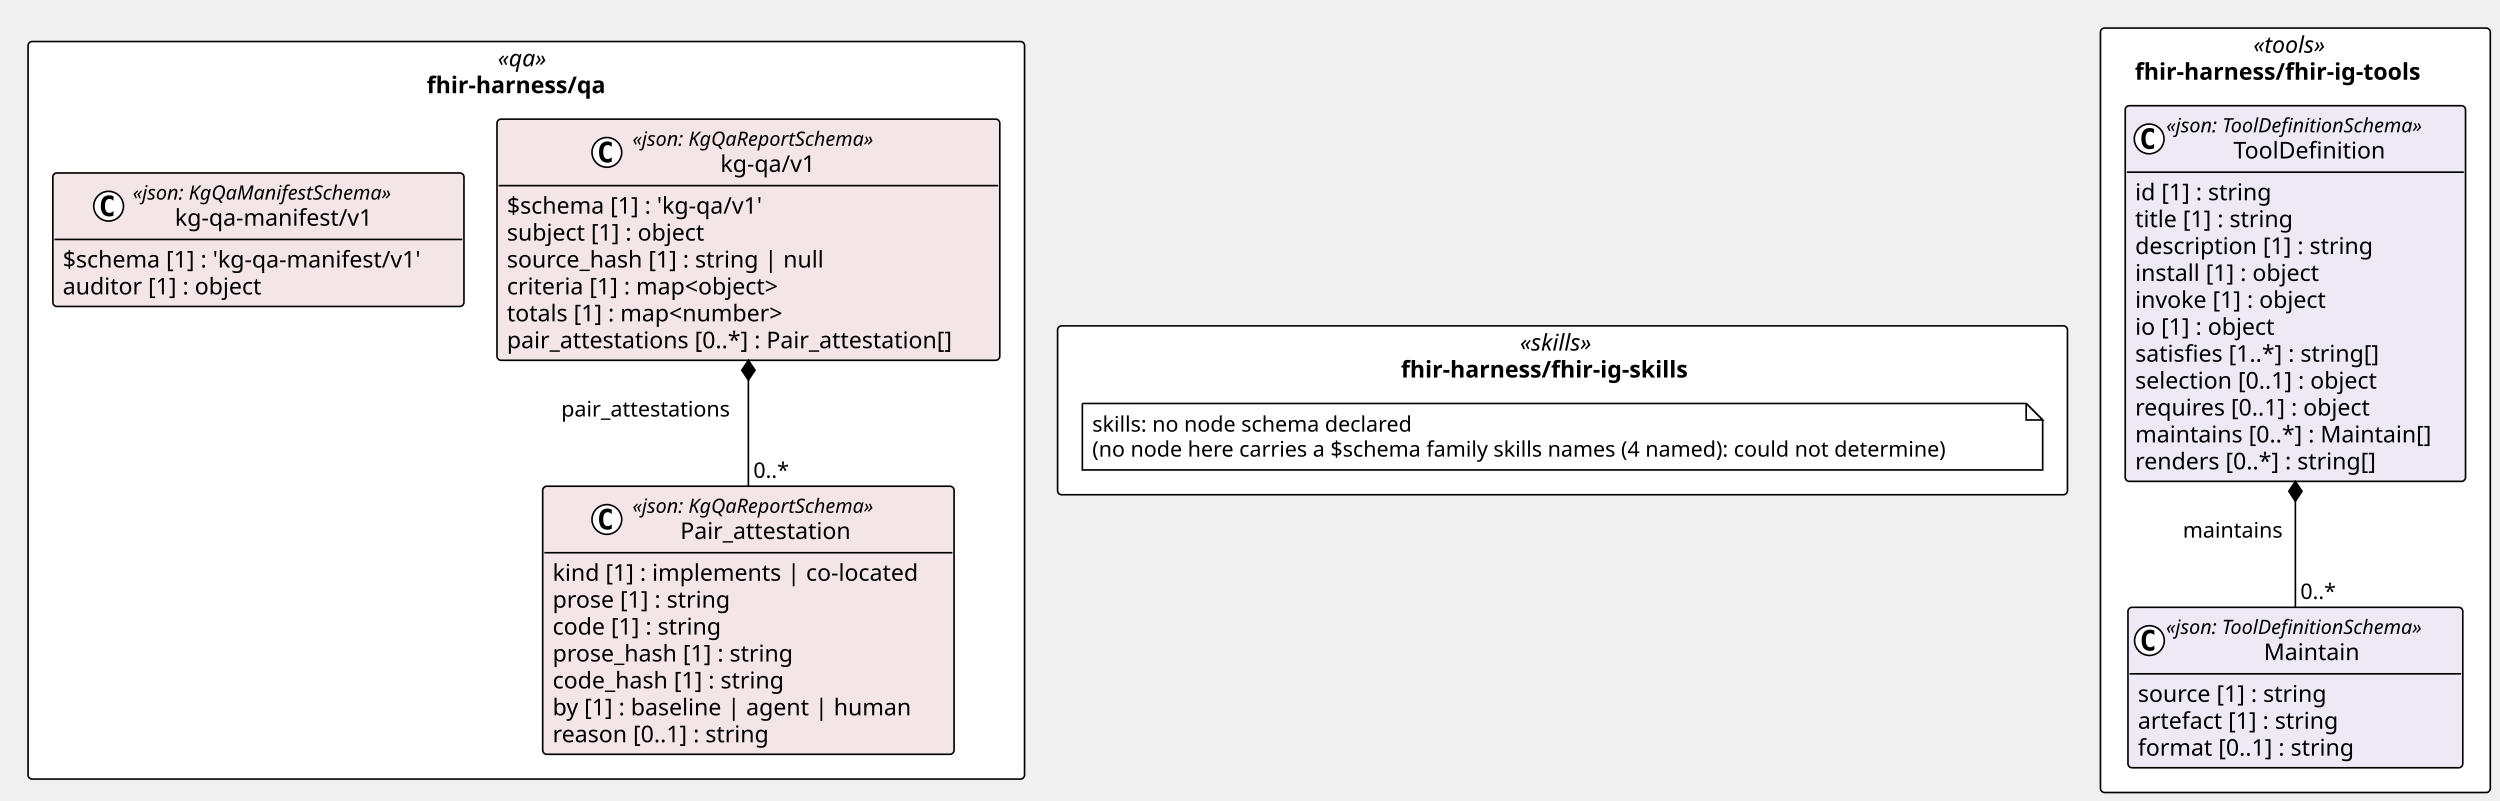
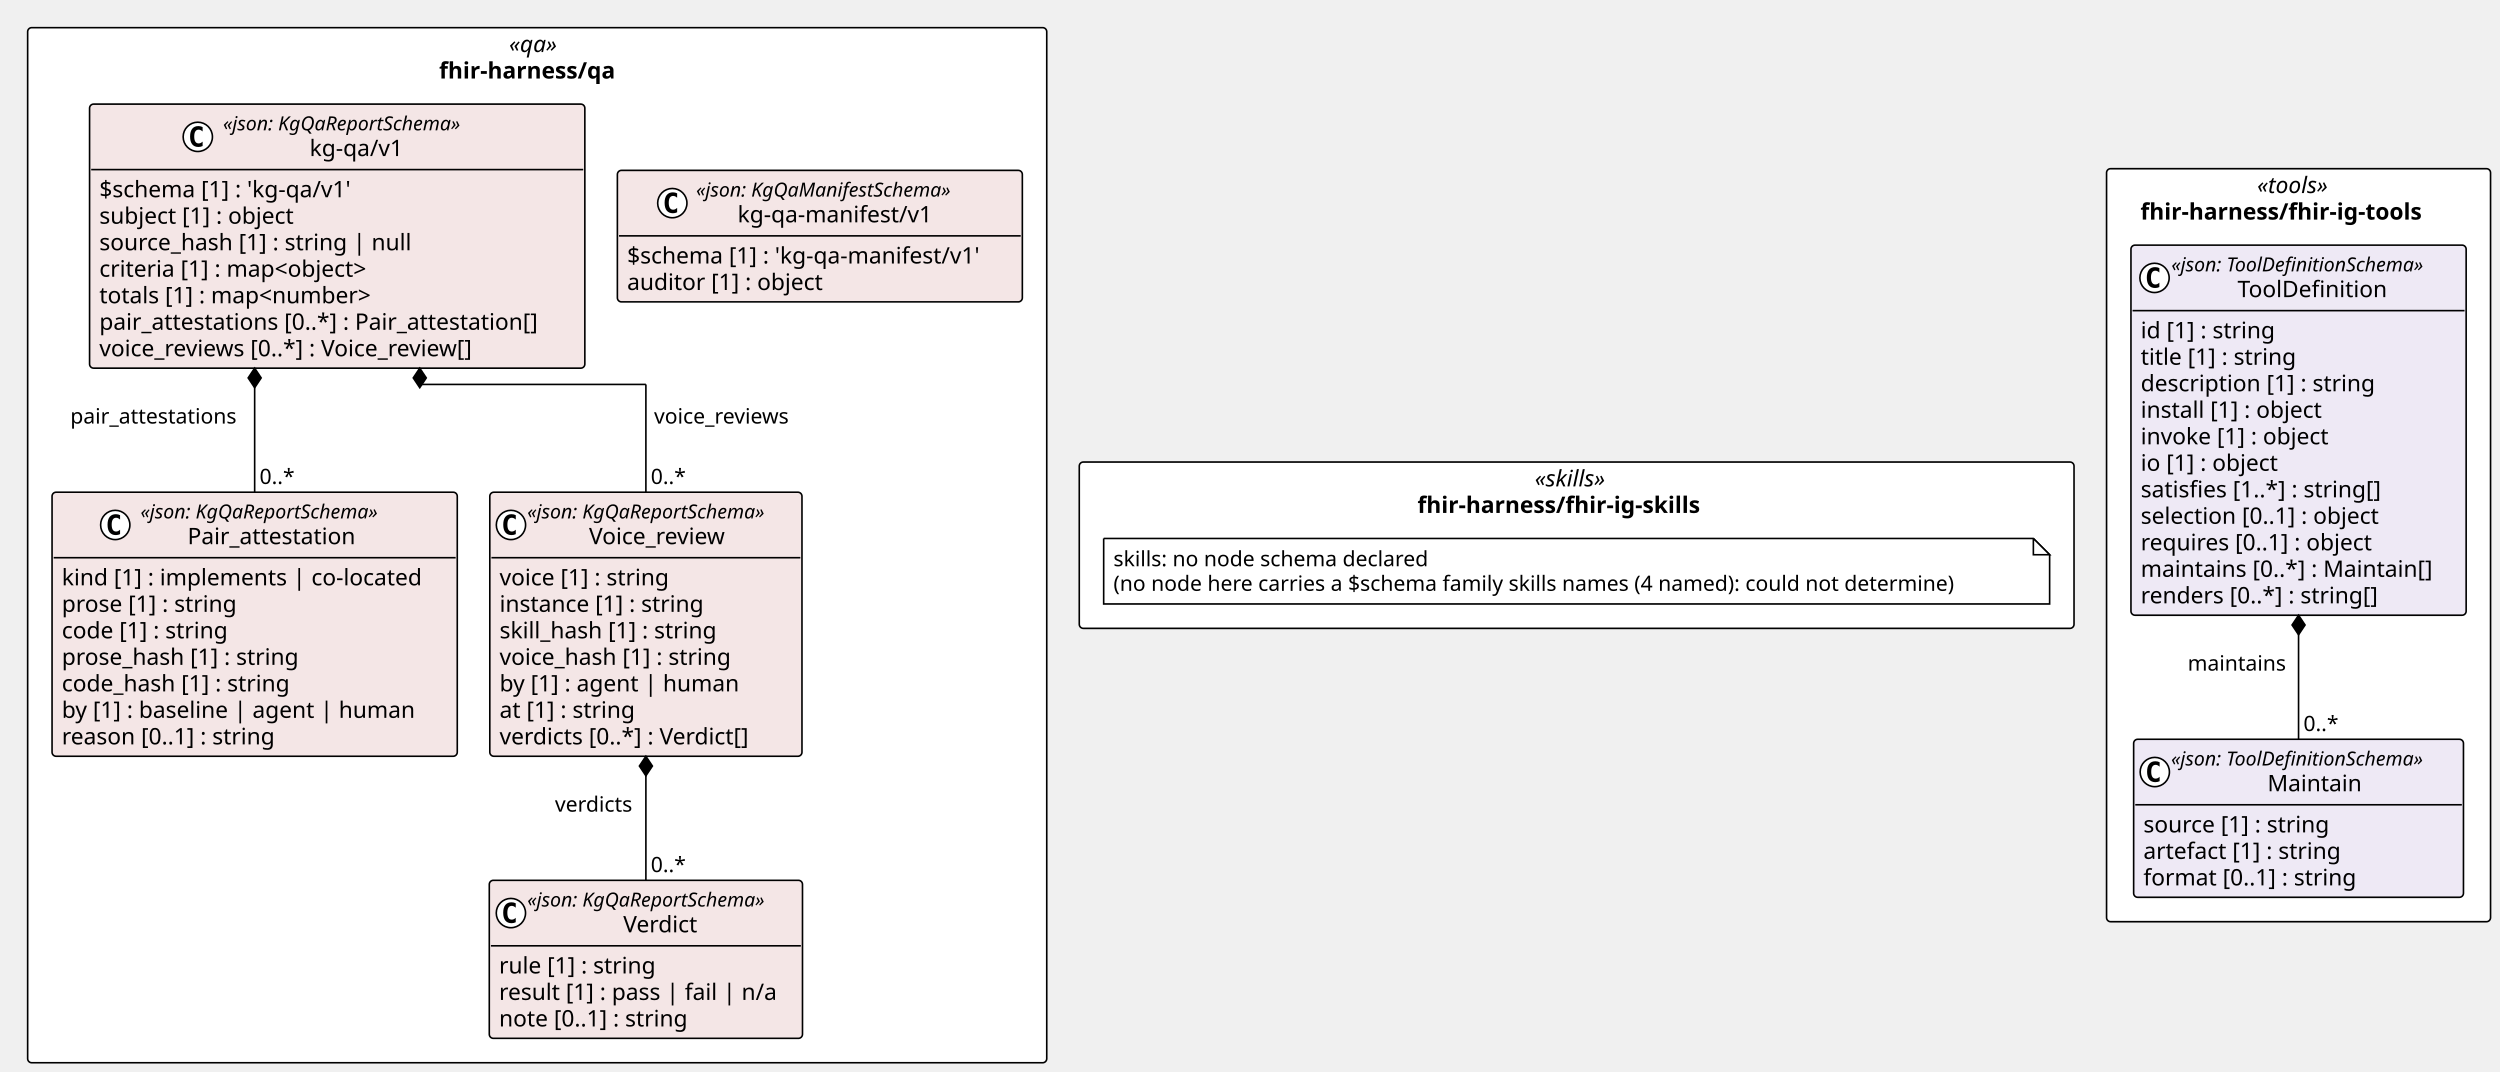
- <svg xmlns="http://www.w3.org/2000/svg" contentStyleType="text/css" height="485px" preserveAspectRatio="none" style="width:1514px;height:485px;background:#FFFFFF;" version="1.1" viewBox="0 0 1514 485" width="1514px" zoomAndPan="magnify">
+ <svg xmlns="http://www.w3.org/2000/svg" contentStyleType="text/css" height="659px" preserveAspectRatio="none" style="width:1537px;height:659px;background:#FFFFFF;" version="1.1" viewBox="0 0 1537 659" width="1537px" zoomAndPan="magnify">
  <defs />
  <g>
-     <rect fill="#FFFFFF" height="102.266" rx="2.5" ry="2.5" style="stroke:#000000;stroke-width:1.0;" width="611.574" x="640.471" y="197.344" />
-     <text fill="#000000" font-family="Verdana" font-size="14" font-style="italic" lengthAdjust="spacing" textLength="51.495" x="920.51" y="212.339">«skills»</text>
-     <text fill="#000000" font-family="Verdana" font-size="14" font-weight="bold" lengthAdjust="spacing" textLength="195.706" x="848.405" y="228.636">fhir-harness/fhir-ig-skills</text>
-     <rect fill="#FFFFFF" height="462.953" rx="2.5" ry="2.5" style="stroke:#000000;stroke-width:1.0;" width="236.079" x="1272.045" y="17" />
-     <text fill="#000000" font-family="Verdana" font-size="14" font-style="italic" lengthAdjust="spacing" textLength="50.935" x="1364.617" y="31.995">«tools»</text>
-     <text fill="#000000" font-family="Verdana" font-size="14" font-weight="bold" lengthAdjust="spacing" textLength="194.394" x="1292.888" y="48.292">fhir-harness/fhir-ig-tools</text>
-     <rect fill="#FFFFFF" height="446.656" rx="2.5" ry="2.5" style="stroke:#000000;stroke-width:1.0;" width="603.471" x="17" y="25.148" />
-     <text fill="#000000" font-family="Verdana" font-size="14" font-style="italic" lengthAdjust="spacing" textLength="34.597" x="301.437" y="40.144">«qa»</text>
-     <text fill="#000000" font-family="Verdana" font-size="14" font-weight="bold" lengthAdjust="spacing" textLength="120.6" x="258.435" y="56.44">fhir-harness/qa</text>
+     <rect fill="#FFFFFF" height="102.266" rx="2.5" ry="2.5" style="stroke:#000000;stroke-width:1.0;" width="611.574" x="663.538" y="284.055" />
+     <text fill="#000000" font-family="Verdana" font-size="14" font-style="italic" lengthAdjust="spacing" textLength="51.495" x="943.577" y="299.05">«skills»</text>
+     <text fill="#000000" font-family="Verdana" font-size="14" font-weight="bold" lengthAdjust="spacing" textLength="195.706" x="871.472" y="315.347">fhir-harness/fhir-ig-skills</text>
+     <rect fill="#FFFFFF" height="462.953" rx="2.5" ry="2.5" style="stroke:#000000;stroke-width:1.0;" width="236.079" x="1295.112" y="103.711" />
+     <text fill="#000000" font-family="Verdana" font-size="14" font-style="italic" lengthAdjust="spacing" textLength="50.935" x="1387.684" y="118.706">«tools»</text>
+     <text fill="#000000" font-family="Verdana" font-size="14" font-weight="bold" lengthAdjust="spacing" textLength="194.394" x="1315.955" y="135.003">fhir-harness/fhir-ig-tools</text>
+     <rect fill="#FFFFFF" height="636.375" rx="2.5" ry="2.5" style="stroke:#000000;stroke-width:1.0;" width="626.538" x="17" y="17" />
+     <text fill="#000000" font-family="Verdana" font-size="14" font-style="italic" lengthAdjust="spacing" textLength="34.597" x="312.971" y="31.995">«qa»</text>
+     <text fill="#000000" font-family="Verdana" font-size="14" font-weight="bold" lengthAdjust="spacing" textLength="120.6" x="269.969" y="48.292">fhir-harness/qa</text>
    <g id="elem_n_fhir_harness_fhir_ig_skills_skills">
-       <path d="M655.471,244.344 L655.471,284.609 L1237.045,284.609 L1237.045,254.344 L1227.045,244.344 L655.471,244.344 " fill="#FFFFFF" style="stroke:#000000;stroke-width:1.0;" />
-       <path d="M1227.045,244.344 L1227.045,254.344 L1237.045,254.344 L1227.045,244.344 " fill="#FFFFFF" style="stroke:#000000;stroke-width:1.0;" />
-       <text fill="#000000" font-family="Verdana" font-size="13" lengthAdjust="spacing" textLength="208.812" x="661.471" y="261.411">skills: no node schema declared</text>
-       <text fill="#000000" font-family="Verdana" font-size="13" lengthAdjust="spacing" textLength="560.574" x="661.471" y="276.543">(no node here carries a $schema family skills names (4 named): could not determine)</text>
+       <path d="M678.538,331.055 L678.538,371.32 L1260.112,371.32 L1260.112,341.055 L1250.112,331.055 L678.538,331.055 " fill="#FFFFFF" style="stroke:#000000;stroke-width:1.0;" />
+       <path d="M1250.112,331.055 L1250.112,341.055 L1260.112,341.055 L1250.112,331.055 " fill="#FFFFFF" style="stroke:#000000;stroke-width:1.0;" />
+       <text fill="#000000" font-family="Verdana" font-size="13" lengthAdjust="spacing" textLength="208.812" x="684.538" y="348.122">skills: no node schema declared</text>
+       <text fill="#000000" font-family="Verdana" font-size="13" lengthAdjust="spacing" textLength="560.574" x="684.538" y="363.254">(no node here carries a $schema family skills names (4 named): could not determine)</text>
    </g>
    <g id="elem_fhir_harness_fhir_ig_tools_Maintain">
-       <rect codeLine="14" fill="#EEE9F5" height="97.156" id="fhir_harness_fhir_ig_tools_Maintain" rx="2.5" ry="2.5" style="stroke:#000000;stroke-width:1.0;" width="202.775" x="1288.697" y="367.797" />
-       <ellipse cx="1301.697" cy="387.93" fill="#FFFFFF" rx="9" ry="9" style="stroke:#000000;stroke-width:1.0;" />
-       <path d="M1304.666,393.57 Q1304.087,393.867 1303.447,394.008 Q1302.806,394.164 1302.103,394.164 Q1299.603,394.164 1298.275,392.523 Q1296.962,390.867 1296.962,387.742 Q1296.962,384.617 1298.275,382.961 Q1299.603,381.305 1302.103,381.305 Q1302.806,381.305 1303.447,381.461 Q1304.103,381.617 1304.666,381.914 L1304.666,384.633 Q1304.041,384.055 1303.447,383.789 Q1302.853,383.508 1302.228,383.508 Q1300.884,383.508 1300.197,384.586 Q1299.509,385.648 1299.509,387.742 Q1299.509,389.836 1300.197,390.914 Q1300.884,391.977 1302.228,391.977 Q1302.853,391.977 1303.447,391.711 Q1304.041,391.43 1304.666,390.852 L1304.666,393.57 Z " fill="#000000" />
-       <text fill="#000000" font-family="Verdana" font-size="12" font-style="italic" lengthAdjust="spacing" textLength="178.775" x="1311.697" y="383.935">«json: ToolDefinitionSchema»</text>
-       <text fill="#000000" font-family="Verdana" font-size="14" lengthAdjust="spacing" textLength="60.252" x="1370.958" y="399.761">Maintain</text>
-       <line style="stroke:#000000;stroke-width:1.0;" x1="1289.697" x2="1490.472" y1="408.062" y2="408.062" />
-       <text fill="#000000" font-family="Verdana" font-size="14" lengthAdjust="spacing" textLength="124.886" x="1294.697" y="425.058">source [1] : string</text>
-       <text fill="#000000" font-family="Verdana" font-size="14" lengthAdjust="spacing" textLength="133.219" x="1294.697" y="441.354">artefact [1] : string</text>
-       <text fill="#000000" font-family="Verdana" font-size="14" lengthAdjust="spacing" textLength="142.851" x="1294.697" y="457.651">format [0..1] : string</text>
+       <rect codeLine="14" fill="#EEE9F5" height="97.156" id="fhir_harness_fhir_ig_tools_Maintain" rx="2.5" ry="2.5" style="stroke:#000000;stroke-width:1.0;" width="202.775" x="1311.764" y="454.508" />
+       <ellipse cx="1324.764" cy="474.641" fill="#FFFFFF" rx="9" ry="9" style="stroke:#000000;stroke-width:1.0;" />
+       <path d="M1327.733,480.281 Q1327.155,480.578 1326.514,480.719 Q1325.873,480.875 1325.17,480.875 Q1322.67,480.875 1321.342,479.234 Q1320.03,477.578 1320.03,474.453 Q1320.03,471.328 1321.342,469.672 Q1322.67,468.016 1325.17,468.016 Q1325.873,468.016 1326.514,468.172 Q1327.17,468.328 1327.733,468.625 L1327.733,471.344 Q1327.108,470.766 1326.514,470.5 Q1325.92,470.219 1325.295,470.219 Q1323.951,470.219 1323.264,471.297 Q1322.576,472.359 1322.576,474.453 Q1322.576,476.547 1323.264,477.625 Q1323.951,478.688 1325.295,478.688 Q1325.92,478.688 1326.514,478.422 Q1327.108,478.141 1327.733,477.562 L1327.733,480.281 Z " fill="#000000" />
+       <text fill="#000000" font-family="Verdana" font-size="12" font-style="italic" lengthAdjust="spacing" textLength="178.775" x="1334.764" y="470.647">«json: ToolDefinitionSchema»</text>
+       <text fill="#000000" font-family="Verdana" font-size="14" lengthAdjust="spacing" textLength="60.252" x="1394.026" y="486.472">Maintain</text>
+       <line style="stroke:#000000;stroke-width:1.0;" x1="1312.764" x2="1513.539" y1="494.773" y2="494.773" />
+       <text fill="#000000" font-family="Verdana" font-size="14" lengthAdjust="spacing" textLength="124.886" x="1317.764" y="511.769">source [1] : string</text>
+       <text fill="#000000" font-family="Verdana" font-size="14" lengthAdjust="spacing" textLength="133.219" x="1317.764" y="528.065">artefact [1] : string</text>
+       <text fill="#000000" font-family="Verdana" font-size="14" lengthAdjust="spacing" textLength="142.851" x="1317.764" y="544.362">format [0..1] : string</text>
    </g>
    <g id="elem_fhir_harness_fhir_ig_tools_ToolDefinition">
-       <rect codeLine="19" fill="#EEE9F5" height="227.531" id="fhir_harness_fhir_ig_tools_ToolDefinition" rx="2.5" ry="2.5" style="stroke:#000000;stroke-width:1.0;" width="206.079" x="1287.045" y="64" />
-       <ellipse cx="1301.532" cy="84.133" fill="#FFFFFF" rx="9" ry="9" style="stroke:#000000;stroke-width:1.0;" />
-       <path d="M1304.5,89.773 Q1303.922,90.07 1303.282,90.211 Q1302.641,90.367 1301.938,90.367 Q1299.438,90.367 1298.11,88.727 Q1296.797,87.07 1296.797,83.945 Q1296.797,80.82 1298.11,79.164 Q1299.438,77.508 1301.938,77.508 Q1302.641,77.508 1303.282,77.664 Q1303.938,77.82 1304.5,78.117 L1304.5,80.836 Q1303.875,80.258 1303.282,79.992 Q1302.688,79.711 1302.063,79.711 Q1300.719,79.711 1300.032,80.789 Q1299.344,81.852 1299.344,83.945 Q1299.344,86.039 1300.032,87.117 Q1300.719,88.18 1302.063,88.18 Q1302.688,88.18 1303.282,87.914 Q1303.875,87.633 1304.5,87.055 L1304.5,89.773 Z " fill="#000000" />
-       <text fill="#000000" font-family="Verdana" font-size="12" font-style="italic" lengthAdjust="spacing" textLength="178.775" x="1311.862" y="80.139">«json: ToolDefinitionSchema»</text>
-       <text fill="#000000" font-family="Verdana" font-size="14" lengthAdjust="spacing" textLength="97.364" x="1352.568" y="95.964">ToolDefinition</text>
-       <line style="stroke:#000000;stroke-width:1.0;" x1="1288.045" x2="1492.124" y1="104.266" y2="104.266" />
-       <text fill="#000000" font-family="Verdana" font-size="14" lengthAdjust="spacing" textLength="90.863" x="1293.045" y="121.261">id [1] : string</text>
-       <text fill="#000000" font-family="Verdana" font-size="14" lengthAdjust="spacing" textLength="105.458" x="1293.045" y="137.558">title [1] : string</text>
-       <text fill="#000000" font-family="Verdana" font-size="14" lengthAdjust="spacing" textLength="155.928" x="1293.045" y="153.855">description [1] : string</text>
-       <text fill="#000000" font-family="Verdana" font-size="14" lengthAdjust="spacing" textLength="122.944" x="1293.045" y="170.151">install [1] : object</text>
-       <text fill="#000000" font-family="Verdana" font-size="14" lengthAdjust="spacing" textLength="127.374" x="1293.045" y="186.448">invoke [1] : object</text>
-       <text fill="#000000" font-family="Verdana" font-size="14" lengthAdjust="spacing" textLength="93.495" x="1293.045" y="202.745">io [1] : object</text>
-       <text fill="#000000" font-family="Verdana" font-size="14" lengthAdjust="spacing" textLength="162.183" x="1293.045" y="219.042">satisfies [1..*] : string[]</text>
-       <text fill="#000000" font-family="Verdana" font-size="14" lengthAdjust="spacing" textLength="161.773" x="1293.045" y="235.339">selection [0..1] : object</text>
-       <text fill="#000000" font-family="Verdana" font-size="14" lengthAdjust="spacing" textLength="156.529" x="1293.045" y="251.636">requires [0..1] : object</text>
-       <text fill="#000000" font-family="Verdana" font-size="14" lengthAdjust="spacing" textLength="194.079" x="1293.045" y="267.933">maintains [0..*] : Maintain[]</text>
-       <text fill="#000000" font-family="Verdana" font-size="14" lengthAdjust="spacing" textLength="158.703" x="1293.045" y="284.229">renders [0..*] : string[]</text>
+       <rect codeLine="19" fill="#EEE9F5" height="227.531" id="fhir_harness_fhir_ig_tools_ToolDefinition" rx="2.5" ry="2.5" style="stroke:#000000;stroke-width:1.0;" width="206.079" x="1310.112" y="150.711" />
+       <ellipse cx="1324.599" cy="170.844" fill="#FFFFFF" rx="9" ry="9" style="stroke:#000000;stroke-width:1.0;" />
+       <path d="M1327.568,176.484 Q1326.989,176.781 1326.349,176.922 Q1325.708,177.078 1325.005,177.078 Q1322.505,177.078 1321.177,175.438 Q1319.864,173.781 1319.864,170.656 Q1319.864,167.531 1321.177,165.875 Q1322.505,164.219 1325.005,164.219 Q1325.708,164.219 1326.349,164.375 Q1327.005,164.531 1327.568,164.828 L1327.568,167.547 Q1326.943,166.969 1326.349,166.703 Q1325.755,166.422 1325.13,166.422 Q1323.786,166.422 1323.099,167.5 Q1322.411,168.562 1322.411,170.656 Q1322.411,172.75 1323.099,173.828 Q1323.786,174.891 1325.13,174.891 Q1325.755,174.891 1326.349,174.625 Q1326.943,174.344 1327.568,173.766 L1327.568,176.484 Z " fill="#000000" />
+       <text fill="#000000" font-family="Verdana" font-size="12" font-style="italic" lengthAdjust="spacing" textLength="178.775" x="1334.929" y="166.85">«json: ToolDefinitionSchema»</text>
+       <text fill="#000000" font-family="Verdana" font-size="14" lengthAdjust="spacing" textLength="97.364" x="1375.635" y="182.675">ToolDefinition</text>
+       <line style="stroke:#000000;stroke-width:1.0;" x1="1311.112" x2="1515.191" y1="190.977" y2="190.977" />
+       <text fill="#000000" font-family="Verdana" font-size="14" lengthAdjust="spacing" textLength="90.863" x="1316.112" y="207.972">id [1] : string</text>
+       <text fill="#000000" font-family="Verdana" font-size="14" lengthAdjust="spacing" textLength="105.458" x="1316.112" y="224.269">title [1] : string</text>
+       <text fill="#000000" font-family="Verdana" font-size="14" lengthAdjust="spacing" textLength="155.928" x="1316.112" y="240.565">description [1] : string</text>
+       <text fill="#000000" font-family="Verdana" font-size="14" lengthAdjust="spacing" textLength="122.944" x="1316.112" y="256.862">install [1] : object</text>
+       <text fill="#000000" font-family="Verdana" font-size="14" lengthAdjust="spacing" textLength="127.374" x="1316.112" y="273.159">invoke [1] : object</text>
+       <text fill="#000000" font-family="Verdana" font-size="14" lengthAdjust="spacing" textLength="93.495" x="1316.112" y="289.456">io [1] : object</text>
+       <text fill="#000000" font-family="Verdana" font-size="14" lengthAdjust="spacing" textLength="162.183" x="1316.112" y="305.753">satisfies [1..*] : string[]</text>
+       <text fill="#000000" font-family="Verdana" font-size="14" lengthAdjust="spacing" textLength="161.773" x="1316.112" y="322.05">selection [0..1] : object</text>
+       <text fill="#000000" font-family="Verdana" font-size="14" lengthAdjust="spacing" textLength="156.529" x="1316.112" y="338.347">requires [0..1] : object</text>
+       <text fill="#000000" font-family="Verdana" font-size="14" lengthAdjust="spacing" textLength="194.079" x="1316.112" y="354.644">maintains [0..*] : Maintain[]</text>
+       <text fill="#000000" font-family="Verdana" font-size="14" lengthAdjust="spacing" textLength="158.703" x="1316.112" y="370.94">renders [0..*] : string[]</text>
    </g>
    <g id="elem_fhir_harness_qa_kg_qa_v1_Pair_attestation">
-       <rect codeLine="34" fill="#F4E6E6" height="162.344" id="fhir_harness_qa_kg_qa_v1_Pair_attestation" rx="2.5" ry="2.5" style="stroke:#000000;stroke-width:1.0;" width="249.132" x="328.657" y="294.461" />
-       <ellipse cx="367.511" cy="314.594" fill="#FFFFFF" rx="9" ry="9" style="stroke:#000000;stroke-width:1.0;" />
-       <path d="M370.479,320.234 Q369.901,320.531 369.261,320.672 Q368.62,320.828 367.917,320.828 Q365.417,320.828 364.089,319.188 Q362.776,317.531 362.776,314.406 Q362.776,311.281 364.089,309.625 Q365.417,307.969 367.917,307.969 Q368.62,307.969 369.261,308.125 Q369.917,308.281 370.479,308.578 L370.479,311.297 Q369.854,310.719 369.261,310.453 Q368.667,310.172 368.042,310.172 Q366.698,310.172 366.011,311.25 Q365.323,312.312 365.323,314.406 Q365.323,316.5 366.011,317.578 Q366.698,318.641 368.042,318.641 Q368.667,318.641 369.261,318.375 Q369.854,318.094 370.479,317.516 L370.479,320.234 Z " fill="#000000" />
-       <text fill="#000000" font-family="Verdana" font-size="12" font-style="italic" lengthAdjust="spacing" textLength="167.924" x="383.011" y="310.6">«json: KgQaReportSchema»</text>
-       <text fill="#000000" font-family="Verdana" font-size="14" lengthAdjust="spacing" textLength="110.018" x="411.964" y="326.425">Pair_attestation</text>
-       <line style="stroke:#000000;stroke-width:1.0;" x1="329.657" x2="576.789" y1="334.727" y2="334.727" />
-       <text fill="#000000" font-family="Verdana" font-size="14" lengthAdjust="spacing" textLength="237.132" x="334.657" y="351.722">kind [1] : implements | co-located</text>
-       <text fill="#000000" font-family="Verdana" font-size="14" lengthAdjust="spacing" textLength="117.202" x="334.657" y="368.019">prose [1] : string</text>
-       <text fill="#000000" font-family="Verdana" font-size="14" lengthAdjust="spacing" textLength="111.85" x="334.657" y="384.315">code [1] : string</text>
-       <text fill="#000000" font-family="Verdana" font-size="14" lengthAdjust="spacing" textLength="157.821" x="334.657" y="400.612">prose_hash [1] : string</text>
-       <text fill="#000000" font-family="Verdana" font-size="14" lengthAdjust="spacing" textLength="152.469" x="334.657" y="416.909">code_hash [1] : string</text>
-       <text fill="#000000" font-family="Verdana" font-size="14" lengthAdjust="spacing" textLength="230.221" x="334.657" y="433.206">by [1] : baseline | agent | human</text>
-       <text fill="#000000" font-family="Verdana" font-size="14" lengthAdjust="spacing" textLength="143.575" x="334.657" y="449.503">reason [0..1] : string</text>
+       <rect codeLine="34" fill="#F4E6E6" height="162.344" id="fhir_harness_qa_kg_qa_v1_Pair_attestation" rx="2.5" ry="2.5" style="stroke:#000000;stroke-width:1.0;" width="249.132" x="32" y="302.609" />
+       <ellipse cx="70.854" cy="322.742" fill="#FFFFFF" rx="9" ry="9" style="stroke:#000000;stroke-width:1.0;" />
+       <path d="M73.823,328.383 Q73.245,328.68 72.604,328.82 Q71.963,328.977 71.26,328.977 Q68.76,328.977 67.432,327.336 Q66.12,325.68 66.12,322.555 Q66.12,319.43 67.432,317.773 Q68.76,316.117 71.26,316.117 Q71.963,316.117 72.604,316.273 Q73.26,316.43 73.823,316.727 L73.823,319.445 Q73.198,318.867 72.604,318.602 Q72.01,318.32 71.385,318.32 Q70.041,318.32 69.354,319.398 Q68.666,320.461 68.666,322.555 Q68.666,324.648 69.354,325.727 Q70.041,326.789 71.385,326.789 Q72.01,326.789 72.604,326.523 Q73.198,326.242 73.823,325.664 L73.823,328.383 Z " fill="#000000" />
+       <text fill="#000000" font-family="Verdana" font-size="12" font-style="italic" lengthAdjust="spacing" textLength="167.924" x="86.354" y="318.748">«json: KgQaReportSchema»</text>
+       <text fill="#000000" font-family="Verdana" font-size="14" lengthAdjust="spacing" textLength="110.018" x="115.307" y="334.573">Pair_attestation</text>
+       <line style="stroke:#000000;stroke-width:1.0;" x1="33" x2="280.132" y1="342.875" y2="342.875" />
+       <text fill="#000000" font-family="Verdana" font-size="14" lengthAdjust="spacing" textLength="237.132" x="38" y="359.87">kind [1] : implements | co-located</text>
+       <text fill="#000000" font-family="Verdana" font-size="14" lengthAdjust="spacing" textLength="117.202" x="38" y="376.167">prose [1] : string</text>
+       <text fill="#000000" font-family="Verdana" font-size="14" lengthAdjust="spacing" textLength="111.85" x="38" y="392.464">code [1] : string</text>
+       <text fill="#000000" font-family="Verdana" font-size="14" lengthAdjust="spacing" textLength="157.821" x="38" y="408.761">prose_hash [1] : string</text>
+       <text fill="#000000" font-family="Verdana" font-size="14" lengthAdjust="spacing" textLength="152.469" x="38" y="425.058">code_hash [1] : string</text>
+       <text fill="#000000" font-family="Verdana" font-size="14" lengthAdjust="spacing" textLength="230.221" x="38" y="441.354">by [1] : baseline | agent | human</text>
+       <text fill="#000000" font-family="Verdana" font-size="14" lengthAdjust="spacing" textLength="143.575" x="38" y="457.651">reason [0..1] : string</text>
+     </g>
+     <g id="elem_fhir_harness_qa_kg_qa_v1_Verdict">
+       <rect codeLine="43" fill="#F4E6E6" height="97.156" id="fhir_harness_qa_kg_qa_v1_Verdict" rx="2.5" ry="2.5" style="stroke:#000000;stroke-width:1.0;" width="192.558" x="300.815" y="541.219" />
+       <ellipse cx="314.1" cy="561.352" fill="#FFFFFF" rx="9" ry="9" style="stroke:#000000;stroke-width:1.0;" />
+       <path d="M317.069,566.992 Q316.491,567.289 315.85,567.43 Q315.209,567.586 314.506,567.586 Q312.006,567.586 310.678,565.945 Q309.366,564.289 309.366,561.164 Q309.366,558.039 310.678,556.383 Q312.006,554.727 314.506,554.727 Q315.209,554.727 315.85,554.883 Q316.506,555.039 317.069,555.336 L317.069,558.055 Q316.444,557.477 315.85,557.211 Q315.256,556.93 314.631,556.93 Q313.288,556.93 312.6,558.008 Q311.913,559.07 311.913,561.164 Q311.913,563.258 312.6,564.336 Q313.288,565.398 314.631,565.398 Q315.256,565.398 315.85,565.133 Q316.444,564.852 317.069,564.273 L317.069,566.992 Z " fill="#000000" />
+       <text fill="#000000" font-family="Verdana" font-size="12" font-style="italic" lengthAdjust="spacing" textLength="167.924" x="324.163" y="557.357">«json: KgQaReportSchema»</text>
+       <text fill="#000000" font-family="Verdana" font-size="14" lengthAdjust="spacing" textLength="49.909" x="383.171" y="573.183">Verdict</text>
+       <line style="stroke:#000000;stroke-width:1.0;" x1="301.815" x2="492.373" y1="581.484" y2="581.484" />
+       <text fill="#000000" font-family="Verdana" font-size="14" lengthAdjust="spacing" textLength="105.219" x="306.815" y="598.48">rule [1] : string</text>
+       <text fill="#000000" font-family="Verdana" font-size="14" lengthAdjust="spacing" textLength="180.558" x="306.815" y="614.776">result [1] : pass | fail | n/a</text>
+       <text fill="#000000" font-family="Verdana" font-size="14" lengthAdjust="spacing" textLength="127.436" x="306.815" y="631.073">note [0..1] : string</text>
+     </g>
+     <g id="elem_fhir_harness_qa_kg_qa_v1_Voice_review">
+       <rect codeLine="48" fill="#F4E6E6" height="162.344" id="fhir_harness_qa_kg_qa_v1_Voice_review" rx="2.5" ry="2.5" style="stroke:#000000;stroke-width:1.0;" width="191.924" x="301.132" y="302.609" />
+       <ellipse cx="314.132" cy="322.742" fill="#FFFFFF" rx="9" ry="9" style="stroke:#000000;stroke-width:1.0;" />
+       <path d="M317.101,328.383 Q316.522,328.68 315.882,328.82 Q315.241,328.977 314.538,328.977 Q312.038,328.977 310.71,327.336 Q309.397,325.68 309.397,322.555 Q309.397,319.43 310.71,317.773 Q312.038,316.117 314.538,316.117 Q315.241,316.117 315.882,316.273 Q316.538,316.43 317.101,316.727 L317.101,319.445 Q316.476,318.867 315.882,318.602 Q315.288,318.32 314.663,318.32 Q313.319,318.32 312.632,319.398 Q311.944,320.461 311.944,322.555 Q311.944,324.648 312.632,325.727 Q313.319,326.789 314.663,326.789 Q315.288,326.789 315.882,326.523 Q316.476,326.242 317.101,325.664 L317.101,328.383 Z " fill="#000000" />
+       <text fill="#000000" font-family="Verdana" font-size="12" font-style="italic" lengthAdjust="spacing" textLength="167.924" x="324.132" y="318.748">«json: KgQaReportSchema»</text>
+       <text fill="#000000" font-family="Verdana" font-size="14" lengthAdjust="spacing" textLength="91.95" x="362.119" y="334.573">Voice_review</text>
+       <line style="stroke:#000000;stroke-width:1.0;" x1="302.132" x2="492.056" y1="342.875" y2="342.875" />
+       <text fill="#000000" font-family="Verdana" font-size="14" lengthAdjust="spacing" textLength="115.138" x="307.132" y="359.87">voice [1] : string</text>
+       <text fill="#000000" font-family="Verdana" font-size="14" lengthAdjust="spacing" textLength="137.395" x="307.132" y="376.167">instance [1] : string</text>
+       <text fill="#000000" font-family="Verdana" font-size="14" lengthAdjust="spacing" textLength="145.776" x="307.132" y="392.464">skill_hash [1] : string</text>
+       <text fill="#000000" font-family="Verdana" font-size="14" lengthAdjust="spacing" textLength="155.757" x="307.132" y="408.761">voice_hash [1] : string</text>
+       <text fill="#000000" font-family="Verdana" font-size="14" lengthAdjust="spacing" textLength="157.965" x="307.132" y="425.058">by [1] : agent | human</text>
+       <text fill="#000000" font-family="Verdana" font-size="14" lengthAdjust="spacing" textLength="92.155" x="307.132" y="441.354">at [1] : string</text>
+       <text fill="#000000" font-family="Verdana" font-size="14" lengthAdjust="spacing" textLength="170.543" x="307.132" y="457.651">verdicts [0..*] : Verdict[]</text>
    </g>
    <g id="elem_fhir_harness_qa_kg_qa_v1_kg_qa_v1">
-       <rect codeLine="43" fill="#F4E6E6" height="146.047" id="fhir_harness_qa_kg_qa_v1_kg_qa_v1" rx="2.5" ry="2.5" style="stroke:#000000;stroke-width:1.0;" width="304.496" x="300.975" y="72.148" />
-       <ellipse cx="367.511" cy="92.281" fill="#FFFFFF" rx="9" ry="9" style="stroke:#000000;stroke-width:1.0;" />
-       <path d="M370.479,97.922 Q369.901,98.219 369.261,98.359 Q368.62,98.516 367.917,98.516 Q365.417,98.516 364.089,96.875 Q362.776,95.219 362.776,92.094 Q362.776,88.969 364.089,87.312 Q365.417,85.656 367.917,85.656 Q368.62,85.656 369.261,85.812 Q369.917,85.969 370.479,86.266 L370.479,88.984 Q369.854,88.406 369.261,88.141 Q368.667,87.859 368.042,87.859 Q366.698,87.859 366.011,88.938 Q365.323,90 365.323,92.094 Q365.323,94.188 366.011,95.266 Q366.698,96.328 368.042,96.328 Q368.667,96.328 369.261,96.062 Q369.854,95.781 370.479,95.203 L370.479,97.922 Z " fill="#000000" />
-       <text fill="#000000" font-family="Verdana" font-size="12" font-style="italic" lengthAdjust="spacing" textLength="167.924" x="383.011" y="88.287">«json: KgQaReportSchema»</text>
-       <text fill="#000000" font-family="Verdana" font-size="14" lengthAdjust="spacing" textLength="61.421" x="436.262" y="104.112">kg-qa/v1</text>
-       <line style="stroke:#000000;stroke-width:1.0;" x1="301.975" x2="604.471" y1="112.414" y2="112.414" />
-       <text fill="#000000" font-family="Verdana" font-size="14" lengthAdjust="spacing" textLength="170.618" x="306.975" y="129.409">$schema [1] : 'kg-qa/v1'</text>
-       <text fill="#000000" font-family="Verdana" font-size="14" lengthAdjust="spacing" textLength="131.783" x="306.975" y="145.706">subject [1] : object</text>
-       <text fill="#000000" font-family="Verdana" font-size="14" lengthAdjust="spacing" textLength="204.648" x="306.975" y="162.003">source_hash [1] : string | null</text>
-       <text fill="#000000" font-family="Verdana" font-size="14" lengthAdjust="spacing" textLength="185.274" x="306.975" y="178.3">criteria [1] : map&lt;object&gt;</text>
-       <text fill="#000000" font-family="Verdana" font-size="14" lengthAdjust="spacing" textLength="186.409" x="306.975" y="194.597">totals [1] : map&lt;number&gt;</text>
-       <text fill="#000000" font-family="Verdana" font-size="14" lengthAdjust="spacing" textLength="292.496" x="306.975" y="210.894">pair_attestations [0..*] : Pair_attestation[]</text>
+       <rect codeLine="57" fill="#F4E6E6" height="162.344" id="fhir_harness_qa_kg_qa_v1_kg_qa_v1" rx="2.5" ry="2.5" style="stroke:#000000;stroke-width:1.0;" width="304.496" x="55.067" y="64" />
+       <ellipse cx="121.603" cy="84.133" fill="#FFFFFF" rx="9" ry="9" style="stroke:#000000;stroke-width:1.0;" />
+       <path d="M124.572,89.773 Q123.994,90.07 123.353,90.211 Q122.713,90.367 122.01,90.367 Q119.51,90.367 118.181,88.727 Q116.869,87.07 116.869,83.945 Q116.869,80.82 118.181,79.164 Q119.51,77.508 122.01,77.508 Q122.713,77.508 123.353,77.664 Q124.01,77.82 124.572,78.117 L124.572,80.836 Q123.947,80.258 123.353,79.992 Q122.76,79.711 122.135,79.711 Q120.791,79.711 120.103,80.789 Q119.416,81.852 119.416,83.945 Q119.416,86.039 120.103,87.117 Q120.791,88.18 122.135,88.18 Q122.76,88.18 123.353,87.914 Q123.947,87.633 124.572,87.055 L124.572,89.773 Z " fill="#000000" />
+       <text fill="#000000" font-family="Verdana" font-size="12" font-style="italic" lengthAdjust="spacing" textLength="167.924" x="137.103" y="80.139">«json: KgQaReportSchema»</text>
+       <text fill="#000000" font-family="Verdana" font-size="14" lengthAdjust="spacing" textLength="61.421" x="190.355" y="95.964">kg-qa/v1</text>
+       <line style="stroke:#000000;stroke-width:1.0;" x1="56.067" x2="358.563" y1="104.266" y2="104.266" />
+       <text fill="#000000" font-family="Verdana" font-size="14" lengthAdjust="spacing" textLength="170.618" x="61.067" y="121.261">$schema [1] : 'kg-qa/v1'</text>
+       <text fill="#000000" font-family="Verdana" font-size="14" lengthAdjust="spacing" textLength="131.783" x="61.067" y="137.558">subject [1] : object</text>
+       <text fill="#000000" font-family="Verdana" font-size="14" lengthAdjust="spacing" textLength="204.648" x="61.067" y="153.855">source_hash [1] : string | null</text>
+       <text fill="#000000" font-family="Verdana" font-size="14" lengthAdjust="spacing" textLength="185.274" x="61.067" y="170.151">criteria [1] : map&lt;object&gt;</text>
+       <text fill="#000000" font-family="Verdana" font-size="14" lengthAdjust="spacing" textLength="186.409" x="61.067" y="186.448">totals [1] : map&lt;number&gt;</text>
+       <text fill="#000000" font-family="Verdana" font-size="14" lengthAdjust="spacing" textLength="292.496" x="61.067" y="202.745">pair_attestations [0..*] : Pair_attestation[]</text>
+       <text fill="#000000" font-family="Verdana" font-size="14" lengthAdjust="spacing" textLength="254.625" x="61.067" y="219.042">voice_reviews [0..*] : Voice_review[]</text>
    </g>
    <g id="elem_fhir_harness_qa_kg_qa_manifest_v1_kg_qa_manifest_v1">
-       <rect codeLine="51" fill="#F4E6E6" height="80.859" id="fhir_harness_qa_kg_qa_manifest_v1_kg_qa_manifest_v1" rx="2.5" ry="2.5" style="stroke:#000000;stroke-width:1.0;" width="248.975" x="32" y="104.742" />
-       <ellipse cx="65.771" cy="124.875" fill="#FFFFFF" rx="9" ry="9" style="stroke:#000000;stroke-width:1.0;" />
-       <path d="M68.74,130.516 Q68.162,130.812 67.521,130.953 Q66.881,131.109 66.177,131.109 Q63.677,131.109 62.349,129.469 Q61.037,127.812 61.037,124.688 Q61.037,121.562 62.349,119.906 Q63.677,118.25 66.177,118.25 Q66.881,118.25 67.521,118.406 Q68.177,118.562 68.74,118.859 L68.74,121.578 Q68.115,121 67.521,120.734 Q66.927,120.453 66.302,120.453 Q64.959,120.453 64.271,121.531 Q63.584,122.594 63.584,124.688 Q63.584,126.781 64.271,127.859 Q64.959,128.922 66.302,128.922 Q66.927,128.922 67.521,128.656 Q68.115,128.375 68.74,127.797 L68.74,130.516 Z " fill="#000000" />
-       <text fill="#000000" font-family="Verdana" font-size="12" font-style="italic" lengthAdjust="spacing" textLength="178.816" x="80.387" y="120.881">«json: KgQaManifestSchema»</text>
-       <text fill="#000000" font-family="Verdana" font-size="14" lengthAdjust="spacing" textLength="127.777" x="105.906" y="136.706">kg-qa-manifest/v1</text>
-       <line style="stroke:#000000;stroke-width:1.0;" x1="33" x2="279.975" y1="145.008" y2="145.008" />
-       <text fill="#000000" font-family="Verdana" font-size="14" lengthAdjust="spacing" textLength="236.975" x="38" y="162.003">$schema [1] : 'kg-qa-manifest/v1'</text>
-       <text fill="#000000" font-family="Verdana" font-size="14" lengthAdjust="spacing" textLength="131.079" x="38" y="178.3">auditor [1] : object</text>
+       <rect codeLine="66" fill="#F4E6E6" height="80.859" id="fhir_harness_qa_kg_qa_manifest_v1_kg_qa_manifest_v1" rx="2.5" ry="2.5" style="stroke:#000000;stroke-width:1.0;" width="248.975" x="379.563" y="104.742" />
+       <ellipse cx="413.334" cy="124.875" fill="#FFFFFF" rx="9" ry="9" style="stroke:#000000;stroke-width:1.0;" />
+       <path d="M416.303,130.516 Q415.725,130.812 415.084,130.953 Q414.444,131.109 413.741,131.109 Q411.241,131.109 409.913,129.469 Q408.6,127.812 408.6,124.688 Q408.6,121.562 409.913,119.906 Q411.241,118.25 413.741,118.25 Q414.444,118.25 415.084,118.406 Q415.741,118.562 416.303,118.859 L416.303,121.578 Q415.678,121 415.084,120.734 Q414.491,120.453 413.866,120.453 Q412.522,120.453 411.834,121.531 Q411.147,122.594 411.147,124.688 Q411.147,126.781 411.834,127.859 Q412.522,128.922 413.866,128.922 Q414.491,128.922 415.084,128.656 Q415.678,128.375 416.303,127.797 L416.303,130.516 Z " fill="#000000" />
+       <text fill="#000000" font-family="Verdana" font-size="12" font-style="italic" lengthAdjust="spacing" textLength="178.816" x="427.95" y="120.881">«json: KgQaManifestSchema»</text>
+       <text fill="#000000" font-family="Verdana" font-size="14" lengthAdjust="spacing" textLength="127.777" x="453.47" y="136.706">kg-qa-manifest/v1</text>
+       <line style="stroke:#000000;stroke-width:1.0;" x1="380.563" x2="627.538" y1="145.008" y2="145.008" />
+       <text fill="#000000" font-family="Verdana" font-size="14" lengthAdjust="spacing" textLength="236.975" x="385.563" y="162.003">$schema [1] : 'kg-qa-manifest/v1'</text>
+       <text fill="#000000" font-family="Verdana" font-size="14" lengthAdjust="spacing" textLength="131.079" x="385.563" y="178.3">auditor [1] : object</text>
    </g>
-     <line style="stroke:#000000;stroke-width:1.0;" x1="1390.084" x2="1390.084" y1="291.531" y2="367.797" />
-     <polygon fill="#000000" points="1390.084,291.531,1386.084,297.531,1390.084,303.531,1394.084,297.531,1390.084,291.531" style="stroke:#000000;stroke-width:1.0;" />
-     <text fill="#000000" font-family="Verdana" font-size="13" lengthAdjust="spacing" textLength="64.168" x="1321.916" y="325.598">maintains</text>
-     <text fill="#000000" font-family="Verdana" font-size="13" lengthAdjust="spacing" textLength="23.036" x="1393.084" y="362.731">0..*</text>
-     <line style="stroke:#000000;stroke-width:1.0;" x1="453.223" x2="453.223" y1="218.195" y2="294.461" />
-     <polygon fill="#000000" points="453.223,218.195,449.223,224.195,453.223,230.195,457.223,224.195,453.223,218.195" style="stroke:#000000;stroke-width:1.0;" />
-     <text fill="#000000" font-family="Verdana" font-size="13" lengthAdjust="spacing" textLength="109.345" x="339.878" y="252.262">pair_attestations</text>
-     <text fill="#000000" font-family="Verdana" font-size="13" lengthAdjust="spacing" textLength="23.036" x="456.223" y="289.395">0..*</text>
+     <line style="stroke:#000000;stroke-width:1.0;" x1="1413.152" x2="1413.152" y1="378.242" y2="454.508" />
+     <polygon fill="#000000" points="1413.152,378.242,1409.152,384.242,1413.152,390.242,1417.152,384.242,1413.152,378.242" style="stroke:#000000;stroke-width:1.0;" />
+     <text fill="#000000" font-family="Verdana" font-size="13" lengthAdjust="spacing" textLength="64.168" x="1344.983" y="412.309">maintains</text>
+     <text fill="#000000" font-family="Verdana" font-size="13" lengthAdjust="spacing" textLength="23.036" x="1416.152" y="449.442">0..*</text>
+     <line style="stroke:#000000;stroke-width:1.0;" x1="156.566" x2="156.566" y1="226.344" y2="302.609" />
+     <polygon fill="#000000" points="156.566,226.344,152.566,232.344,156.566,238.344,160.566,232.344,156.566,226.344" style="stroke:#000000;stroke-width:1.0;" />
+     <text fill="#000000" font-family="Verdana" font-size="13" lengthAdjust="spacing" textLength="109.345" x="43.221" y="260.411">pair_attestations</text>
+     <text fill="#000000" font-family="Verdana" font-size="13" lengthAdjust="spacing" textLength="23.036" x="159.566" y="297.543">0..*</text>
+     <line style="stroke:#000000;stroke-width:1.0;" x1="397.094" x2="397.094" y1="464.953" y2="541.219" />
+     <polygon fill="#000000" points="397.094,464.953,393.094,470.953,397.094,476.953,401.094,470.953,397.094,464.953" style="stroke:#000000;stroke-width:1.0;" />
+     <text fill="#000000" font-family="Verdana" font-size="13" lengthAdjust="spacing" textLength="51.917" x="341.176" y="499.02">verdicts</text>
+     <text fill="#000000" font-family="Verdana" font-size="13" lengthAdjust="spacing" textLength="23.036" x="400.094" y="536.153">0..*</text>
+     <line style="stroke:#000000;stroke-width:1.0;" x1="258.065" x2="258.065" y1="226.344" y2="236.344" />
+     <line style="stroke:#000000;stroke-width:1.0;" x1="258.065" x2="397.094" y1="236.344" y2="236.344" />
+     <line style="stroke:#000000;stroke-width:1.0;" x1="397.094" x2="397.094" y1="236.344" y2="302.609" />
+     <polygon fill="#000000" points="258.065,226.344,254.065,232.344,258.065,238.344,262.065,232.344,258.065,226.344" style="stroke:#000000;stroke-width:1.0;" />
+     <text fill="#000000" font-family="Verdana" font-size="13" lengthAdjust="spacing" textLength="90.956" x="402.094" y="260.411">voice_reviews</text>
+     <text fill="#000000" font-family="Verdana" font-size="13" lengthAdjust="spacing" textLength="23.036" x="400.094" y="297.543">0..*</text>
  </g>
</svg>
